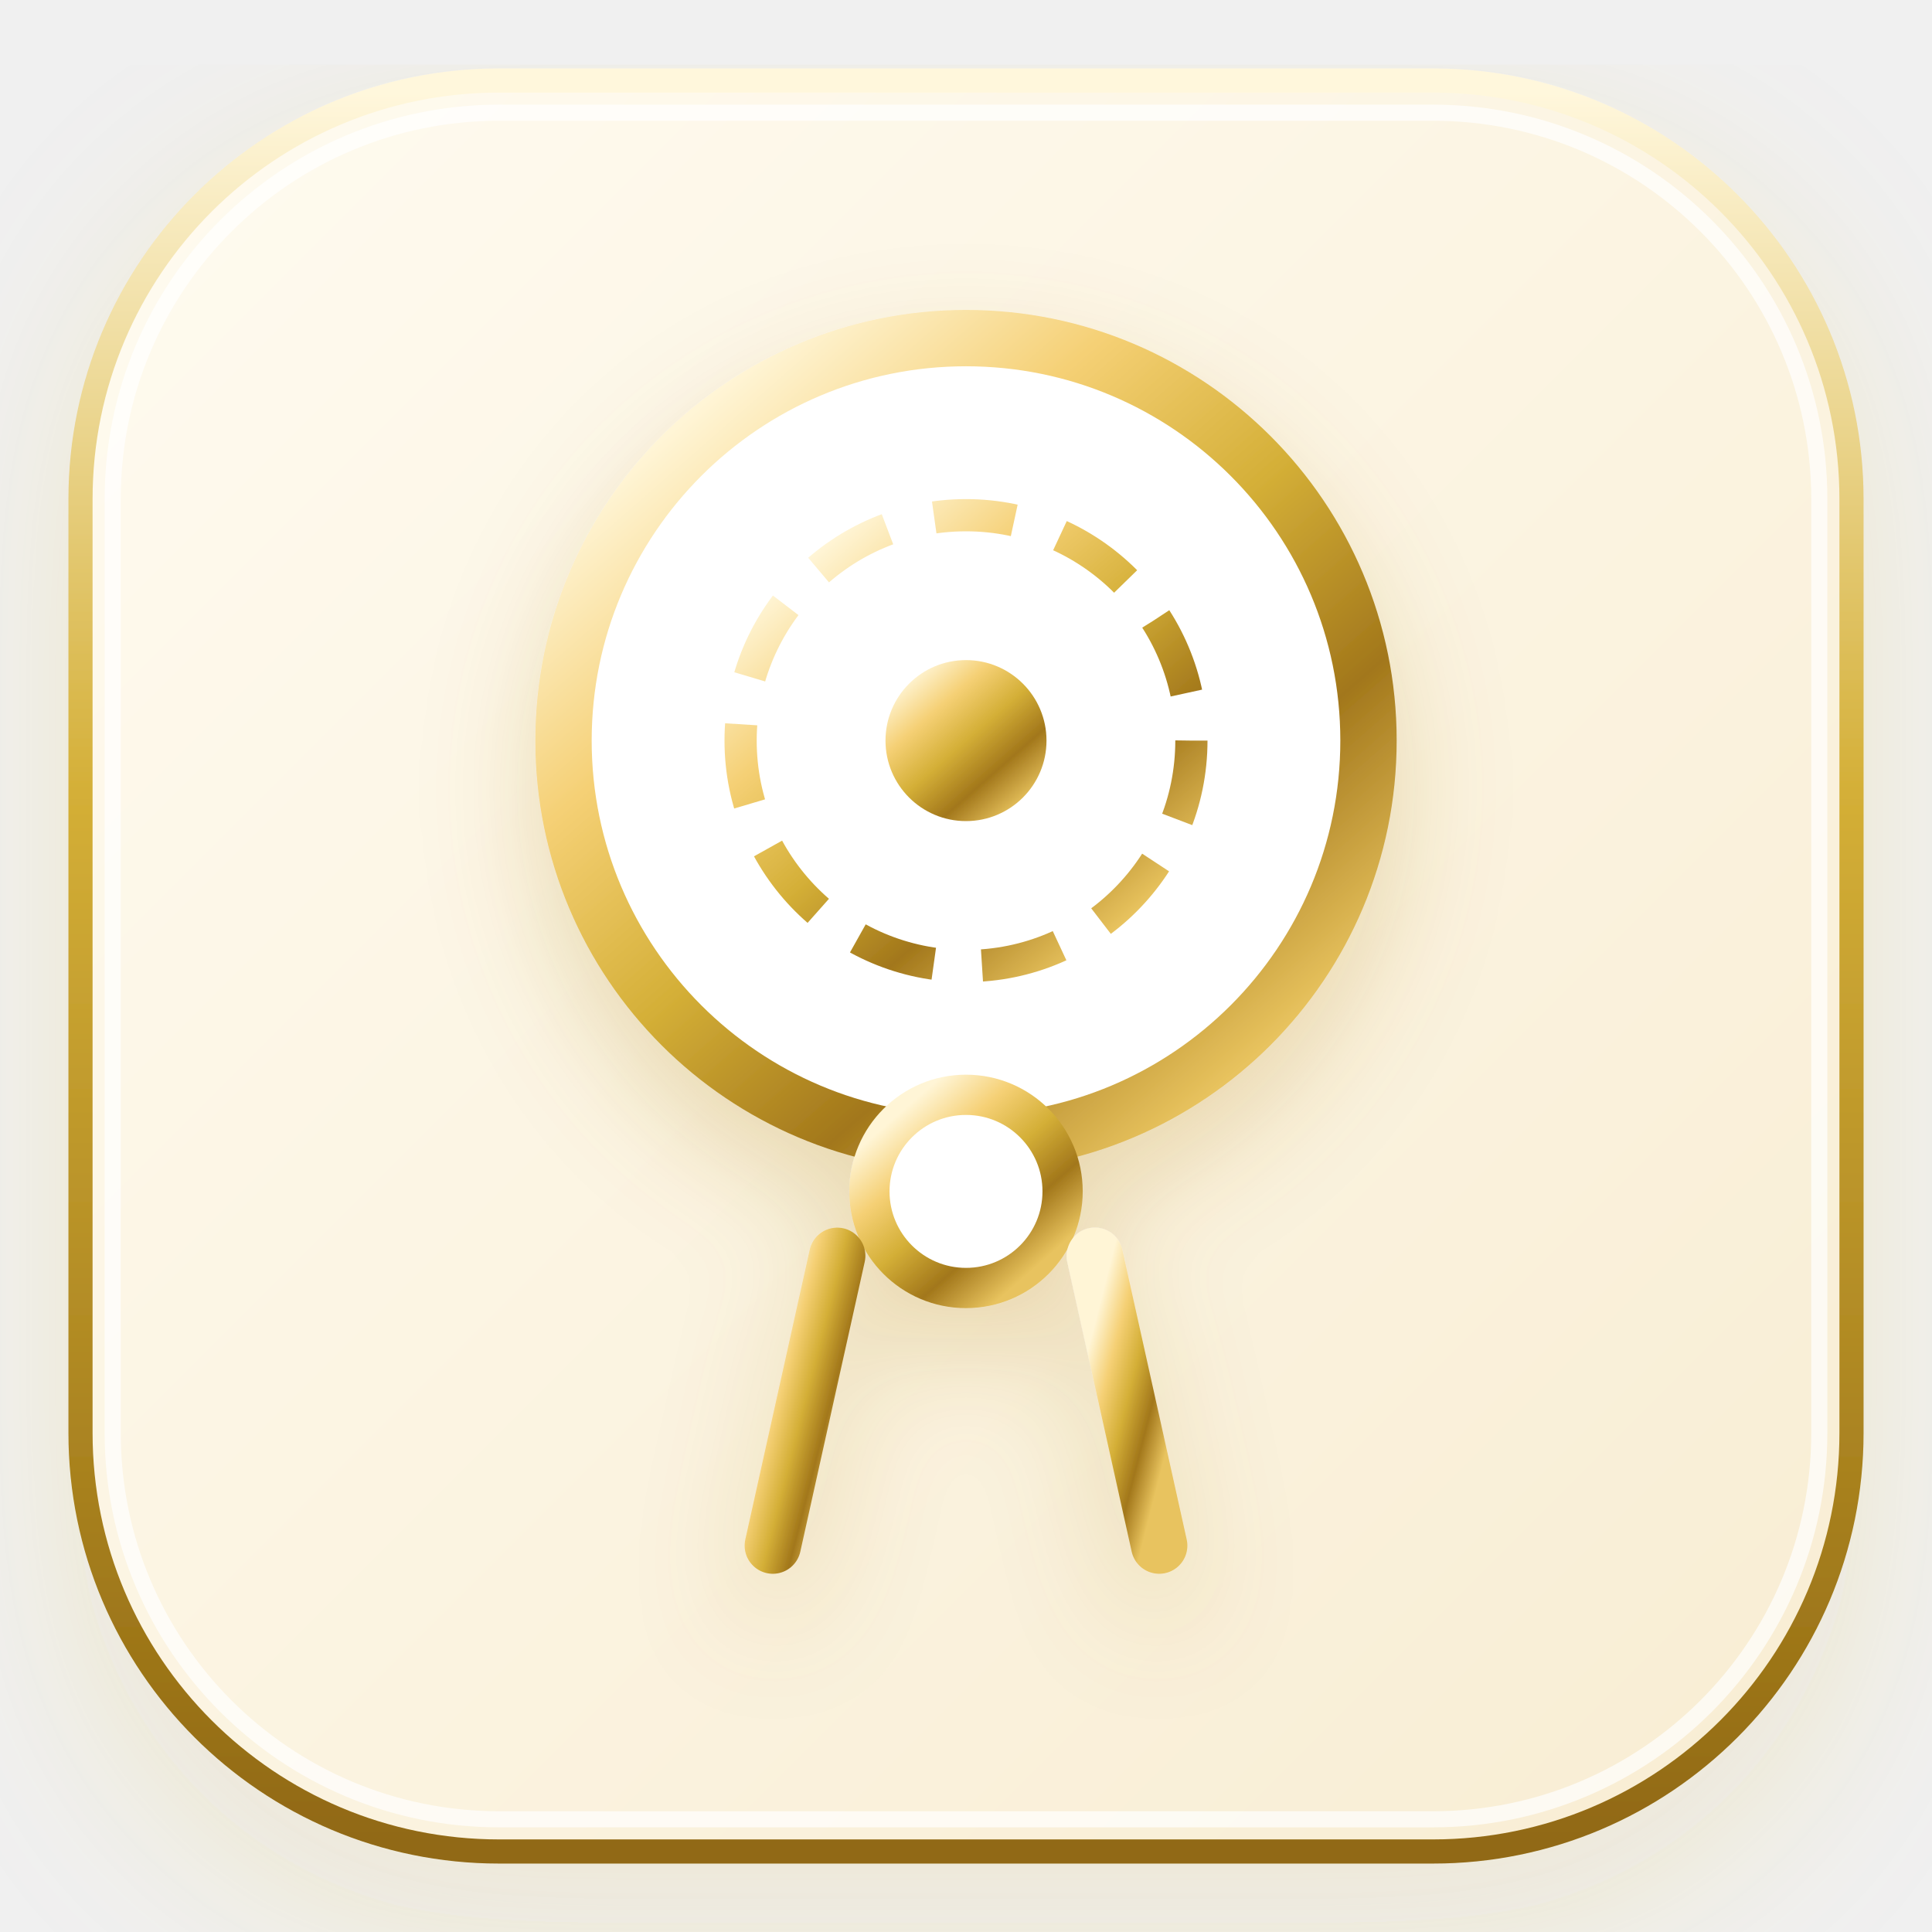
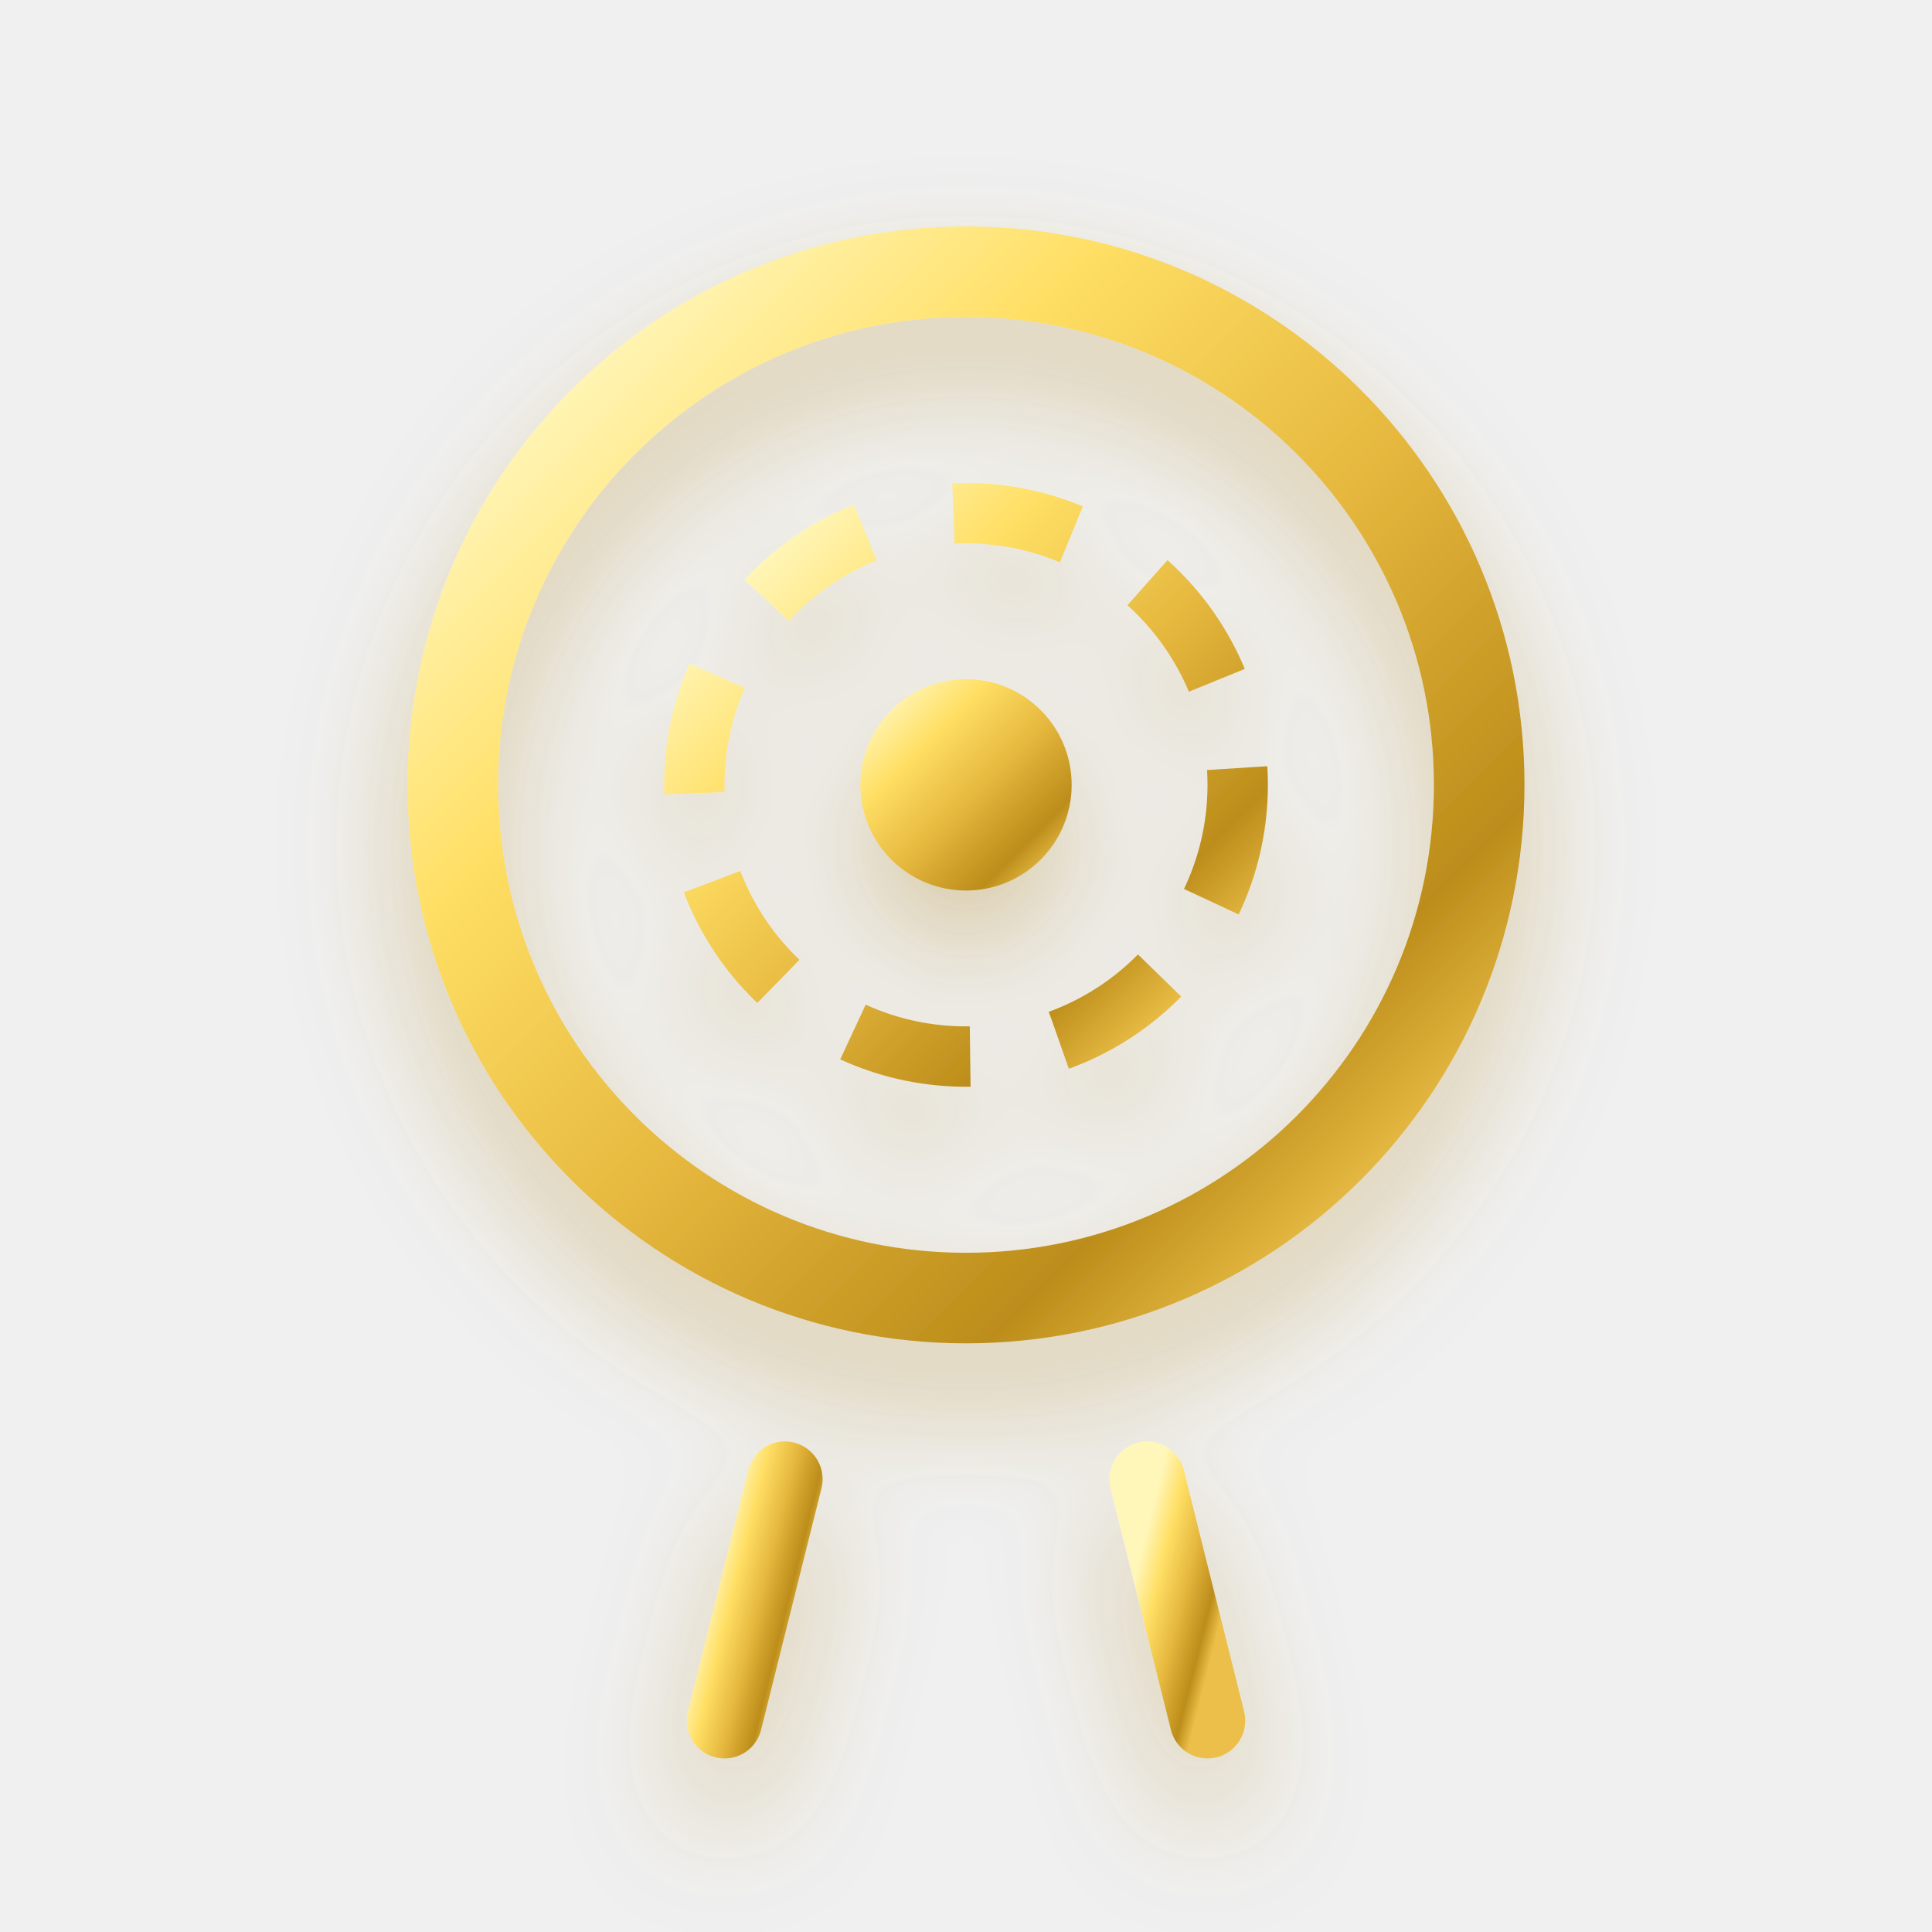
- <svg xmlns="http://www.w3.org/2000/svg" viewBox="0 0 120 120" width="120" height="120" fill="none">
+ <svg xmlns="http://www.w3.org/2000/svg" viewBox="0 0 64 64" width="64" height="64" fill="none">
  <defs>
-     <linearGradient id="appleGoldSheen" x1="15%" y1="10%" x2="85%" y2="90%">
-       <stop offset="0%" stop-color="#FFF5D6" />
-       <stop offset="25%" stop-color="#F5D075" />
-       <stop offset="50%" stop-color="#D4AF37" />
-       <stop offset="75%" stop-color="#A2771B" />
-       <stop offset="100%" stop-color="#E8C35E" />
+     <linearGradient id="eltronGold" x1="10%" y1="10%" x2="90%" y2="90%">
+       <stop offset="0%" stop-color="#FFF6BA" />
+       <stop offset="25%" stop-color="#FFDF65" />
+       <stop offset="55%" stop-color="#E6B83E" />
+       <stop offset="85%" stop-color="#BC8D1A" />
+       <stop offset="100%" stop-color="#EBBF48" />
    </linearGradient>
-     <linearGradient id="appleGoldSoft" x1="0%" y1="0%" x2="100%" y2="100%">
-       <stop offset="0%" stop-color="#FFFBF0" />
-       <stop offset="100%" stop-color="#F8EDD3" />
+     <linearGradient id="eltronGoldHighlight" x1="0%" y1="0%" x2="0%" y2="100%">
+       <stop offset="0%" stop-color="#FFFFFF" stop-opacity="0.85" />
+       <stop offset="100%" stop-color="#E6B83E" stop-opacity="0.2" />
    </linearGradient>
-     <linearGradient id="appleGoldRim" x1="0%" y1="0%" x2="0%" y2="100%">
-       <stop offset="0%" stop-color="#FFF7DC" />
-       <stop offset="40%" stop-color="#D4AF37" />
-       <stop offset="100%" stop-color="#916912" />
-     </linearGradient>
-     <filter id="appleShadow" x="-20%" y="-20%" width="140%" height="140%">
-       <feDropShadow dx="0" dy="3" stdDeviation="3.5" flood-color="#A57A18" flood-opacity="0.22" />
-     </filter>
-     <filter id="tileShadow" x="-10%" y="-10%" width="120%" height="120%">
-       <feDropShadow dx="0" dy="4" stdDeviation="6" flood-color="#D4AF37" flood-opacity="0.16" />
+     <filter id="goldGlow" x="-20%" y="-20%" width="140%" height="140%">
+       <feDropShadow dx="0" dy="2" stdDeviation="2" flood-color="#A67900" flood-opacity="0.32" />
    </filter>
  </defs>
-   <rect x="5" y="5" width="110" height="110" rx="26" fill="url(#appleGoldSoft)" stroke="url(#appleGoldRim)" stroke-width="1.5" filter="url(#tileShadow)" />
-   <rect x="7" y="7" width="106" height="106" rx="24" fill="none" stroke="#FFFFFF" stroke-width="1" stroke-opacity="0.7" />
-   <g filter="url(#appleShadow)">
-     <circle cx="60" cy="46" r="25" stroke="url(#appleGoldSheen)" stroke-width="3.5" fill="#FFFFFF" />
-     <circle cx="60" cy="46" r="14" stroke="url(#appleGoldSheen)" stroke-width="2" stroke-dasharray="5 3" fill="none" />
-     <circle cx="60" cy="46" r="5" fill="url(#appleGoldSheen)" />
-     <circle cx="60" cy="74" r="6" stroke="url(#appleGoldSheen)" stroke-width="2.5" fill="#FFFFFF" />
-     <path d="M52 78 L48 96" stroke="url(#appleGoldSheen)" stroke-width="3.5" stroke-linecap="round" />
-     <path d="M68 78 L72 96" stroke="url(#appleGoldSheen)" stroke-width="3.5" stroke-linecap="round" />
+   <g filter="url(#goldGlow)">
+     <circle cx="32" cy="26" r="17" stroke="url(#eltronGold)" stroke-width="3" fill="none" />
+     <circle cx="32" cy="26" r="9" stroke="url(#eltronGold)" stroke-width="2" stroke-dasharray="4 3" fill="none" />
+     <circle cx="32" cy="26" r="3.5" fill="url(#eltronGold)" />
+     <line x1="32" y1="43" x2="32" y2="52" stroke="url(#eltronGold)" stroke-width="3" stroke-linecap="round" />
+     <path d="M26 49 L24 57" stroke="url(#eltronGold)" stroke-width="2.5" stroke-linecap="round" />
+     <path d="M38 49 L40 57" stroke="url(#eltronGold)" stroke-width="2.5" stroke-linecap="round" />
  </g>
</svg>
